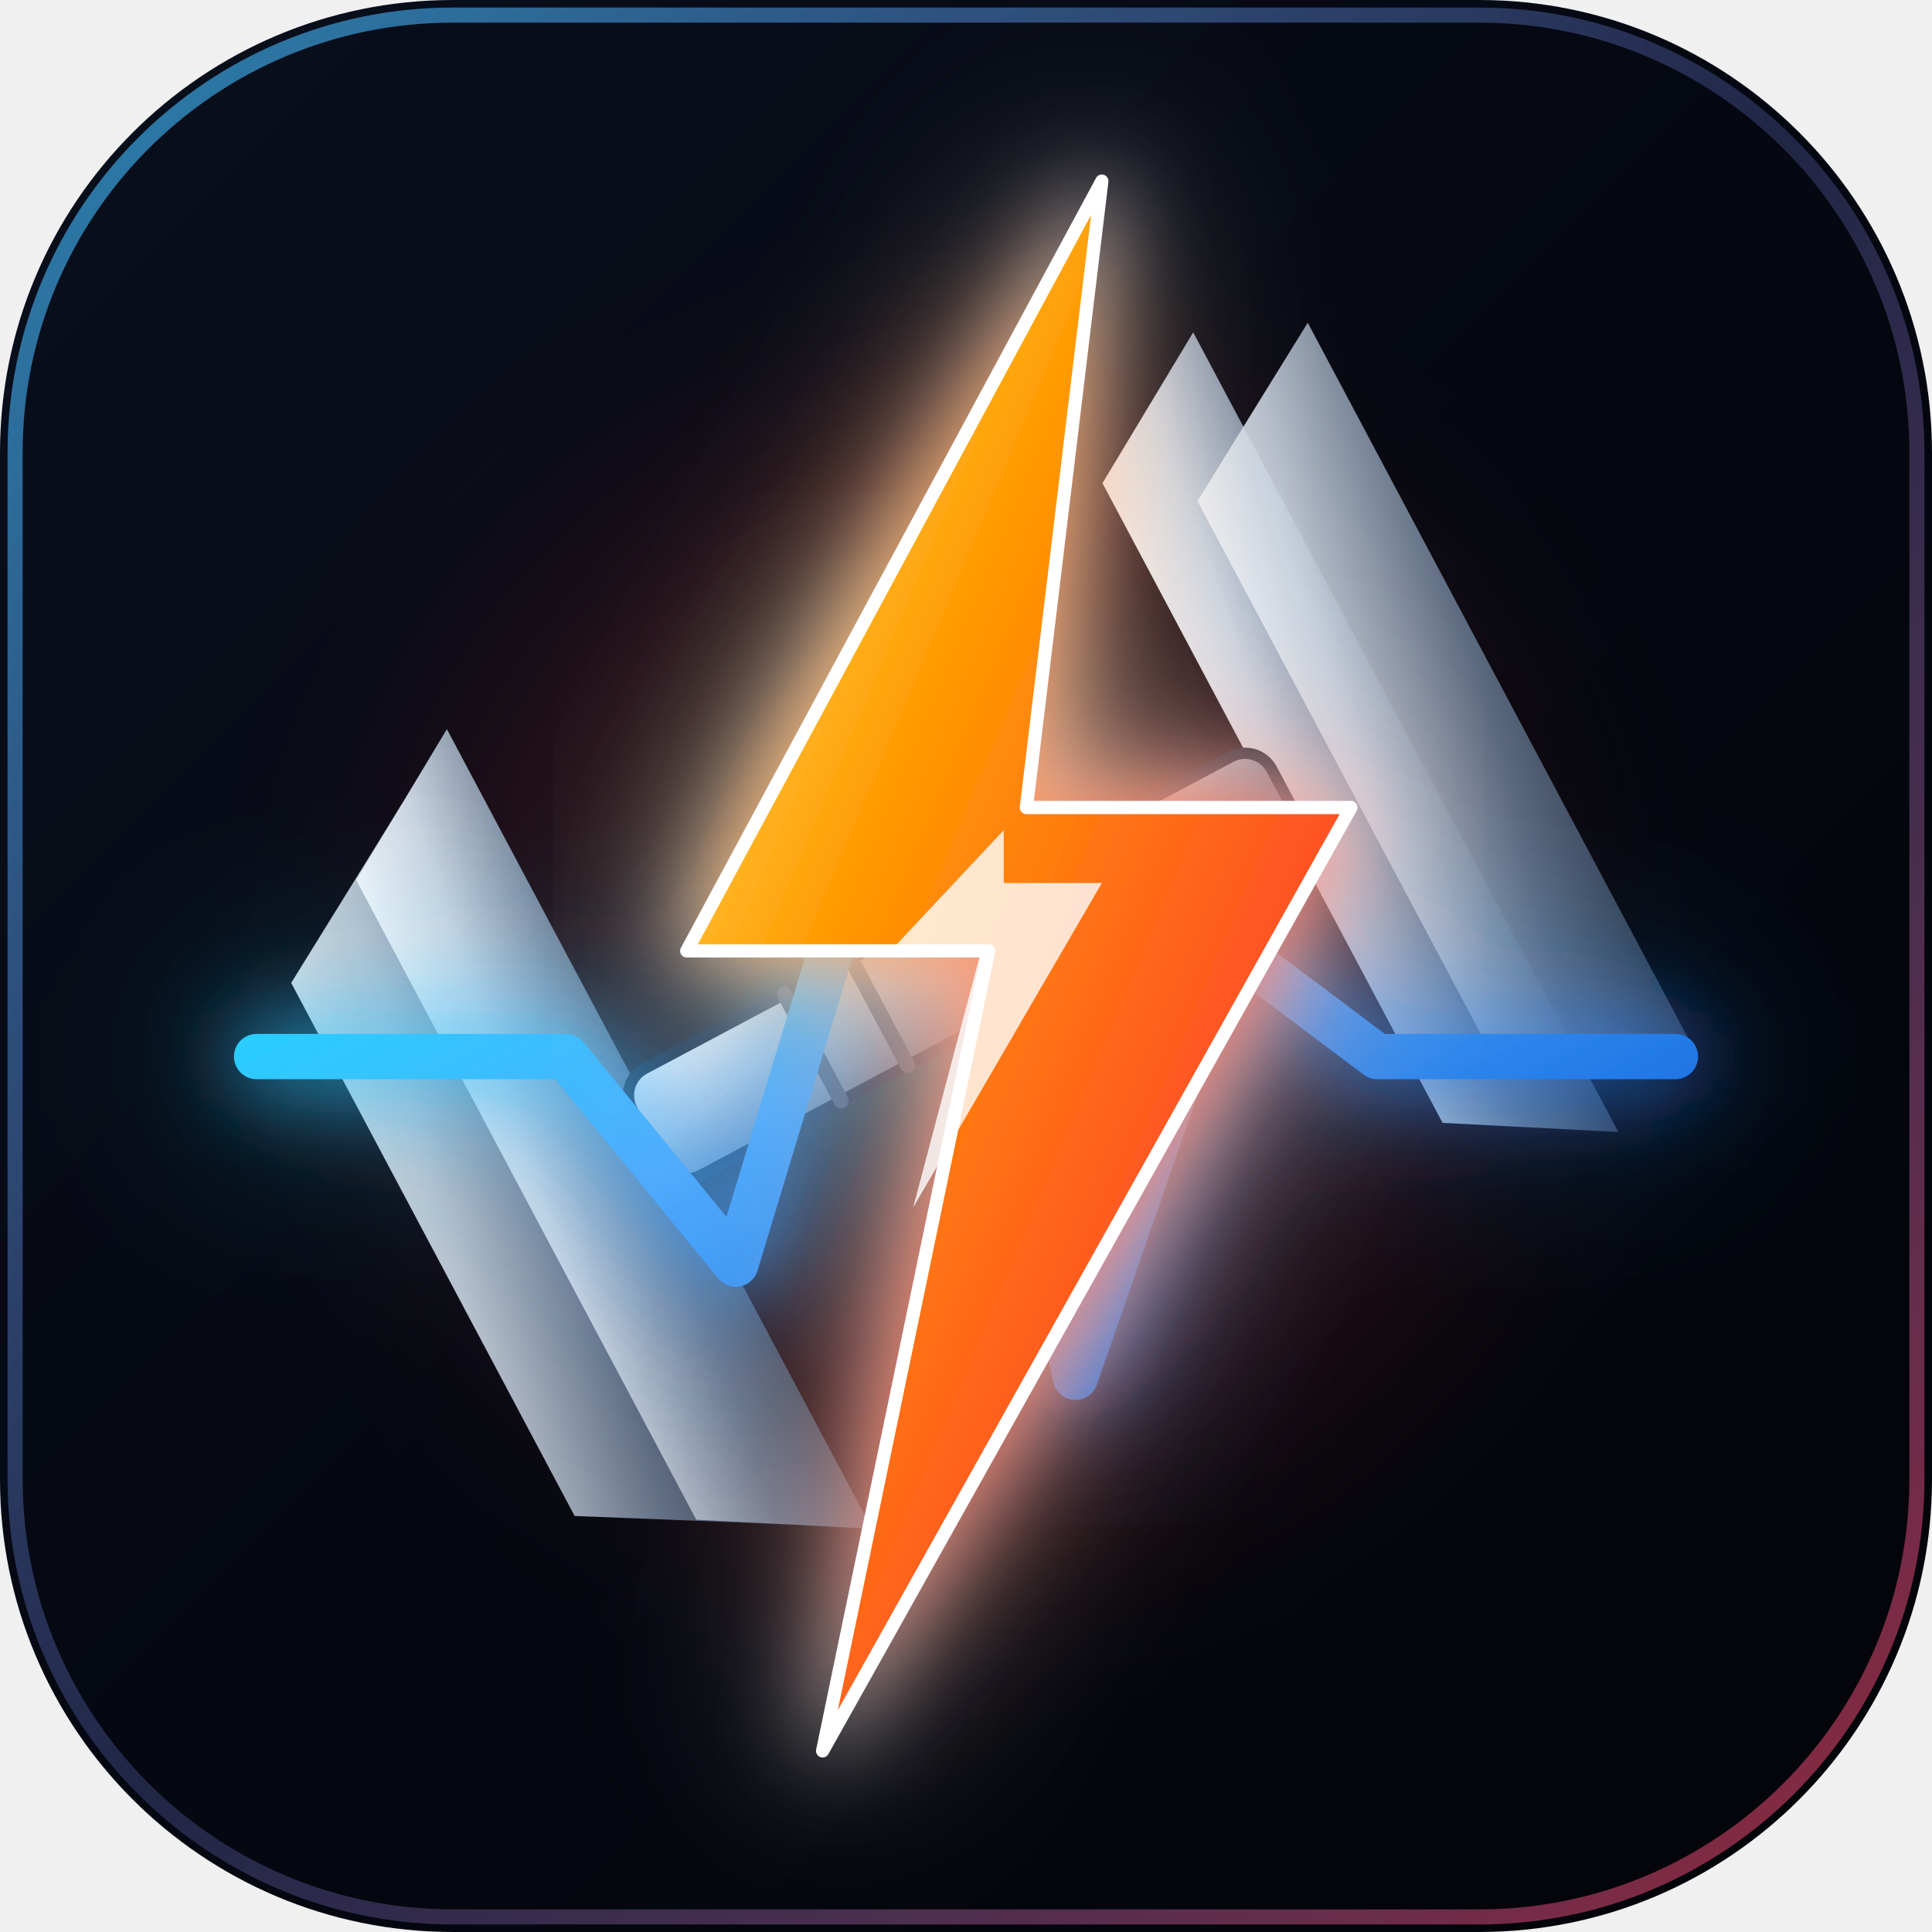
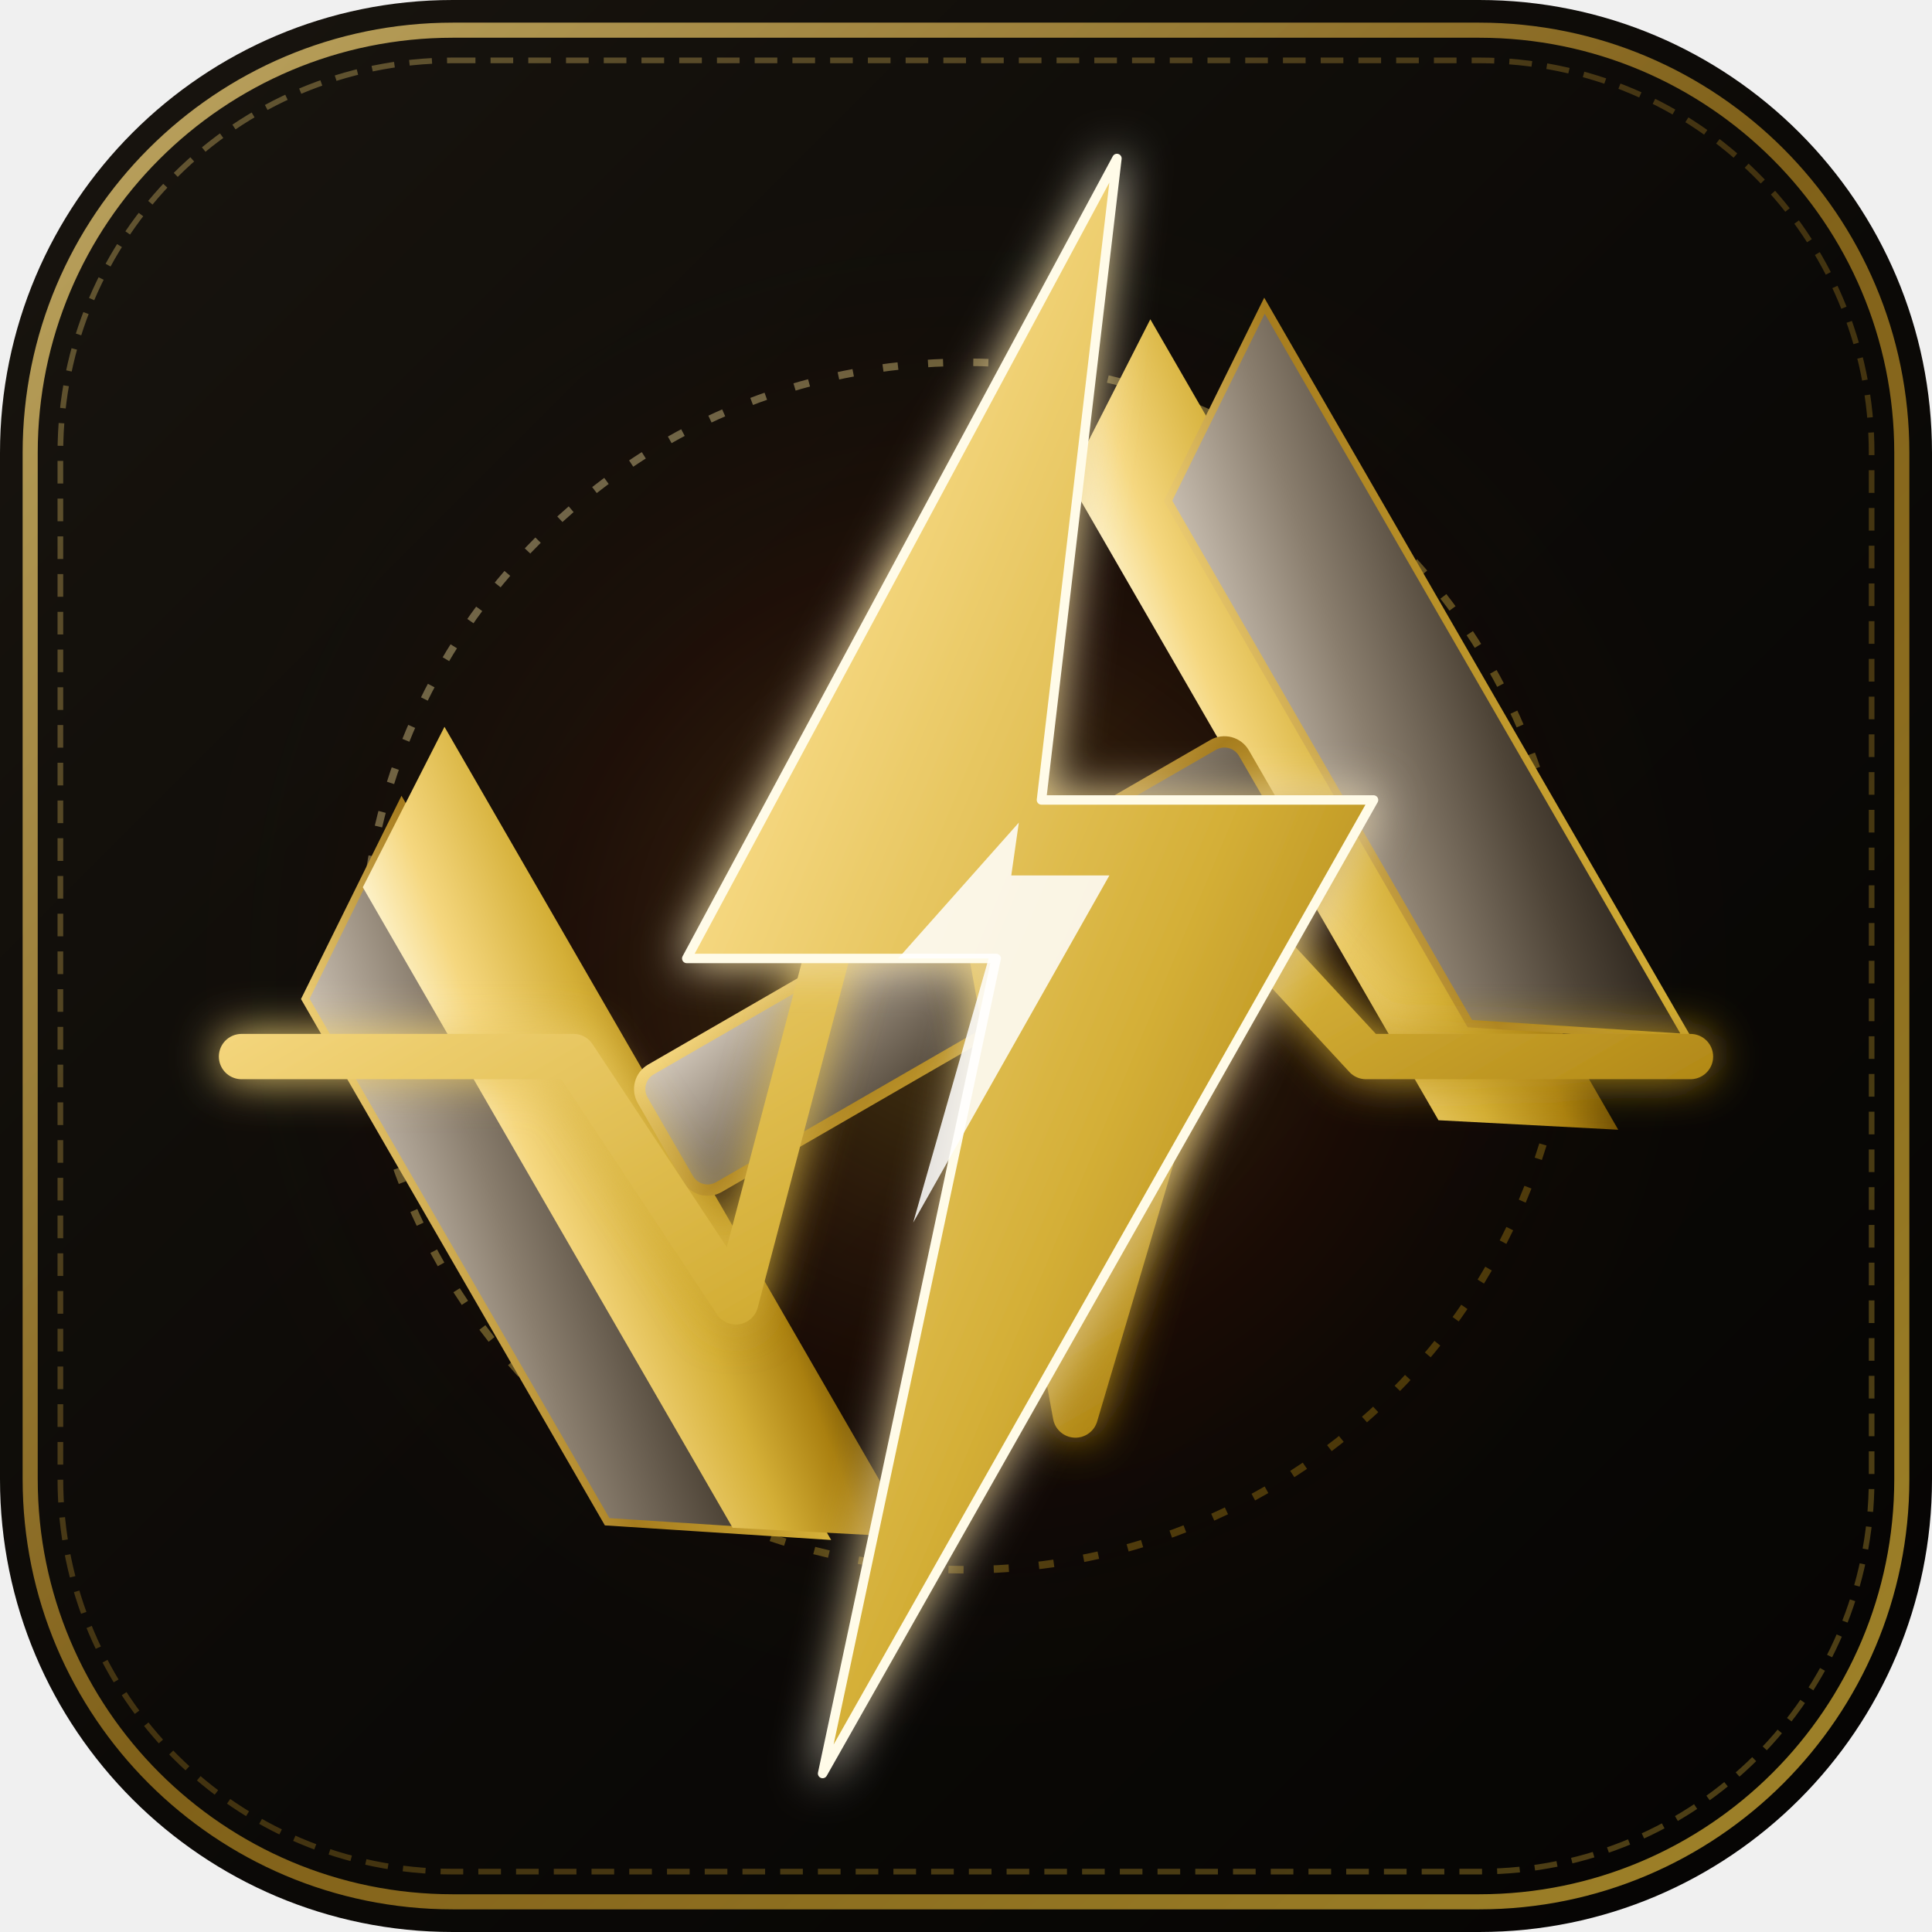
<svg xmlns="http://www.w3.org/2000/svg" viewBox="0 0 512 512" width="512" height="512">
  <defs>
    <linearGradient id="bg" x1="0%" y1="0%" x2="100%" y2="100%">
-       <stop offset="0%" stop-color="#0a0f1d" />
-       <stop offset="50%" stop-color="#050811" />
-       <stop offset="100%" stop-color="#020408" />
+       <stop offset="0%" stop-color="#19150f" />
+       <stop offset="50%" stop-color="#0c0a07" />
+       <stop offset="100%" stop-color="#050403" />
    </linearGradient>
-     <linearGradient id="pulseGlow" x1="0%" y1="0%" x2="100%" y2="100%">
-       <stop offset="0%" stop-color="#00f2fe" />
-       <stop offset="50%" stop-color="#4facfe" />
-       <stop offset="100%" stop-color="#0052d4" />
+     <linearGradient id="goldMetallic" x1="0%" y1="0%" x2="100%" y2="100%">
+       <stop offset="0%" stop-color="#fff8db" />
+       <stop offset="25%" stop-color="#f5d77f" />
+       <stop offset="60%" stop-color="#d4af37" />
+       <stop offset="85%" stop-color="#aa8010" />
+       <stop offset="100%" stop-color="#735205" />
    </linearGradient>
-     <linearGradient id="fireVolt" x1="0%" y1="0%" x2="100%" y2="100%">
-       <stop offset="0%" stop-color="#fffb7d" />
-       <stop offset="35%" stop-color="#ff9900" />
-       <stop offset="80%" stop-color="#ff3b30" />
-       <stop offset="100%" stop-color="#ff007a" />
+     <linearGradient id="valyrianSteel" x1="0%" y1="0%" x2="100%" y2="100%">
+       <stop offset="0%" stop-color="#d5cbbe" />
+       <stop offset="40%" stop-color="#8a7e6e" />
+       <stop offset="75%" stop-color="#4e4437" />
+       <stop offset="100%" stop-color="#2a231b" />
    </linearGradient>
-     <linearGradient id="ironSteel" x1="0%" y1="0%" x2="100%" y2="100%">
-       <stop offset="0%" stop-color="#f8fafc" />
-       <stop offset="30%" stop-color="#cbd5e1" />
-       <stop offset="70%" stop-color="#64748b" />
-       <stop offset="100%" stop-color="#334155" />
+     <linearGradient id="goldBorder" x1="0%" y1="0%" x2="100%" y2="100%">
+       <stop offset="0%" stop-color="#f5d77f" />
+       <stop offset="50%" stop-color="#a67c1e" />
+       <stop offset="100%" stop-color="#d4af37" />
    </linearGradient>
-     <linearGradient id="rimGrad" x1="0%" y1="0%" x2="100%" y2="100%">
-       <stop offset="0%" stop-color="#38bdf8" stop-opacity="0.9" />
-       <stop offset="50%" stop-color="#818cf8" stop-opacity="0.3" />
-       <stop offset="100%" stop-color="#f43f5e" stop-opacity="0.8" />
-     </linearGradient>
-     <filter id="neonGlow" x="-20%" y="-20%" width="140%" height="140%">
-       <feGaussianBlur stdDeviation="12" result="blur1" />
-       <feGaussianBlur stdDeviation="24" result="blur2" />
+     <radialGradient id="centerGoldGlow" cx="50%" cy="50%" r="50%">
+       <stop offset="0%" stop-color="#d4af37" stop-opacity="0.32" />
+       <stop offset="50%" stop-color="#8b2500" stop-opacity="0.12" />
+       <stop offset="100%" stop-color="#0c0a07" stop-opacity="0" />
+     </radialGradient>
+     <filter id="royalGlow" x="-20%" y="-20%" width="140%" height="140%">
+       <feGaussianBlur stdDeviation="6" result="blur" />
      <feMerge>
-         <feMergeNode in="blur2" />
-         <feMergeNode in="blur1" />
+         <feMergeNode in="blur" />
        <feMergeNode in="SourceGraphic" />
      </feMerge>
    </filter>
-     <radialGradient id="centerBurst" cx="50%" cy="50%" r="50%">
-       <stop offset="0%" stop-color="#00f2fe" stop-opacity="0.35" />
-       <stop offset="60%" stop-color="#ff3b30" stop-opacity="0.1" />
-       <stop offset="100%" stop-color="#050811" stop-opacity="0" />
-     </radialGradient>
  </defs>
  <rect width="512" height="512" rx="120" fill="url(#bg)" />
-   <rect width="504" height="504" x="4" y="4" rx="116" fill="none" stroke="url(#rimGrad)" stroke-width="4" stroke-opacity="0.75" />
-   <circle cx="256" cy="256" r="210" fill="url(#centerBurst)" />
-   <g transform="translate(256, 256) rotate(-28) translate(-256, -256)">
-     <path d="M 96 176 L 144 148 L 144 364 L 96 336 Z" fill="url(#ironSteel)" opacity="0.9" />
-     <path d="M 124 160 L 164 136 L 164 376 L 124 352 Z" fill="url(#ironSteel)" />
-     <path d="M 388 136 L 348 160 L 348 352 L 388 376 Z" fill="url(#ironSteel)" />
-     <path d="M 416 148 L 368 176 L 368 336 L 416 364 Z" fill="url(#ironSteel)" opacity="0.9" />
-     <rect x="160" y="240" width="192" height="32" rx="8" fill="url(#ironSteel)" stroke="#1e293b" stroke-width="3" />
-     <line x1="210" y1="240" x2="210" y2="272" stroke="#475569" stroke-width="4" stroke-linecap="round" />
-     <line x1="230" y1="240" x2="230" y2="272" stroke="#475569" stroke-width="4" stroke-linecap="round" />
-     <line x1="282" y1="240" x2="282" y2="272" stroke="#475569" stroke-width="4" stroke-linecap="round" />
-     <line x1="302" y1="240" x2="302" y2="272" stroke="#475569" stroke-width="4" stroke-linecap="round" />
+   <rect width="496" height="496" x="8" y="8" rx="112" fill="none" stroke="url(#goldBorder)" stroke-width="4" stroke-opacity="0.75" />
+   <rect width="480" height="480" x="16" y="16" rx="104" fill="none" stroke="url(#goldBorder)" stroke-width="1.5" stroke-opacity="0.35" stroke-dasharray="6,4" />
+   <circle cx="256" cy="256" r="215" fill="url(#centerGoldGlow)" />
+   <circle cx="256" cy="256" r="160" fill="none" stroke="url(#goldMetallic)" stroke-width="2" stroke-opacity="0.4" stroke-dasharray="4,8" />
+   <g transform="translate(256, 256) rotate(-30) translate(-256, -256)">
+     <path d="M 100 176 L 148 144 L 148 368 L 100 336 Z" fill="url(#valyrianSteel)" stroke="url(#goldBorder)" stroke-width="2" />
+     <path d="M 128 158 L 168 132 L 168 380 L 128 354 Z" fill="url(#goldMetallic)" />
+     <path d="M 384 132 L 344 158 L 344 354 L 384 380 Z" fill="url(#goldMetallic)" />
+     <path d="M 412 144 L 364 176 L 364 336 L 412 368 Z" fill="url(#valyrianSteel)" stroke="url(#goldBorder)" stroke-width="2" />
+     <rect x="164" y="238" width="184" height="36" rx="6" fill="url(#valyrianSteel)" stroke="url(#goldBorder)" stroke-width="3" />
+     <line x1="216" y1="238" x2="216" y2="274" stroke="url(#goldMetallic)" stroke-width="4" />
+     <line x1="236" y1="238" x2="236" y2="274" stroke="url(#goldMetallic)" stroke-width="4" />
+     <line x1="276" y1="238" x2="276" y2="274" stroke="url(#goldMetallic)" stroke-width="4" />
+     <line x1="296" y1="238" x2="296" y2="274" stroke="url(#goldMetallic)" stroke-width="4" />
  </g>
-   <path d="M 68 280 L 150 280 L 195 335 L 245 170 L 285 365 L 325 250 L 365 280 L 444 280" fill="none" stroke="url(#pulseGlow)" stroke-width="12" stroke-linecap="round" stroke-linejoin="round" filter="url(#neonGlow)" />
-   <path d="M 292 48             L 182 252             L 262 252             L 218 464             L 358 214             L 272 214             Z" fill="url(#fireVolt)" stroke="#ffffff" stroke-width="3.5" stroke-linejoin="round" filter="url(#neonGlow)" />
-   <polygon points="266,220 236,252 260,252 242,320 292,234 266,234" fill="#ffffff" opacity="0.8" />
+   <path d="M 64 280 L 152 280 L 195 345 L 245 155 L 285 375 L 325 240 L 362 280 L 448 280" fill="none" stroke="url(#goldMetallic)" stroke-width="12" stroke-linecap="round" stroke-linejoin="round" filter="url(#royalGlow)" />
+   <path d="M 296 42             L 182 254             L 264 254             L 218 470             L 364 212             L 276 212             Z" fill="url(#goldMetallic)" stroke="#fffbe8" stroke-width="2.5" stroke-linejoin="round" filter="url(#royalGlow)" />
+   <polygon points="270,218 238,254 262,254 242,324 294,232 268,232" fill="#ffffff" opacity="0.85" />
</svg>
